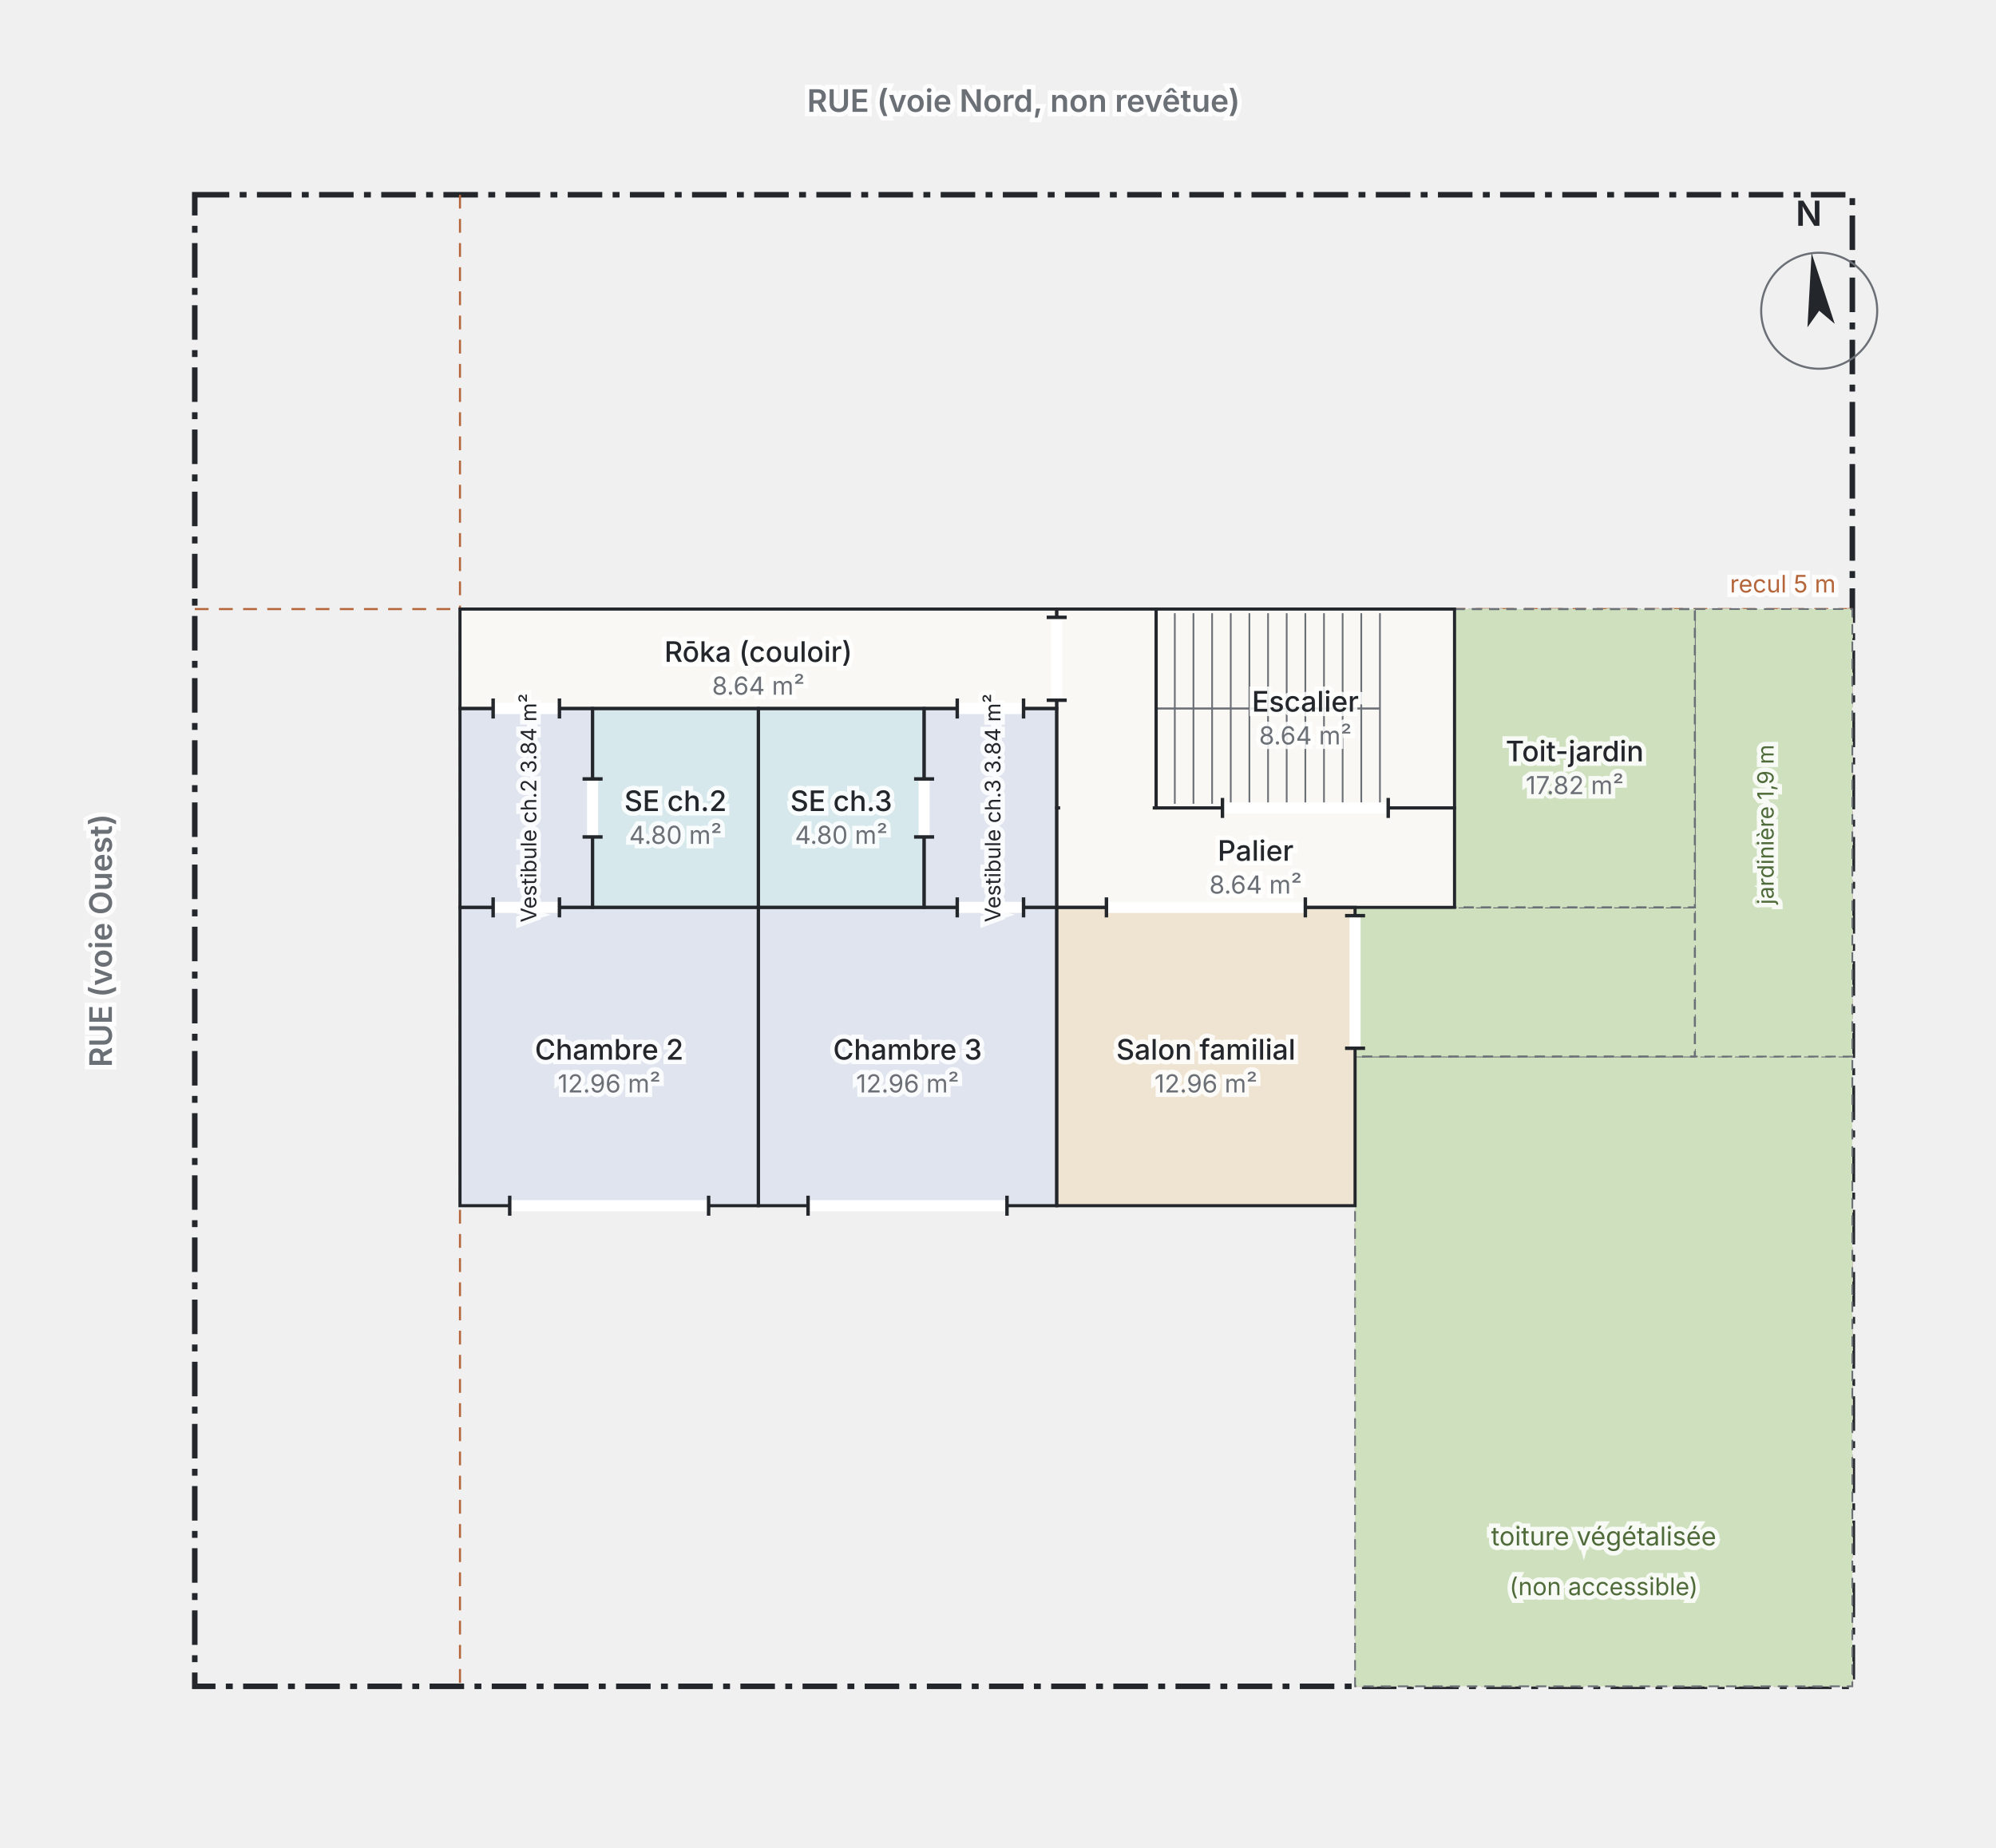
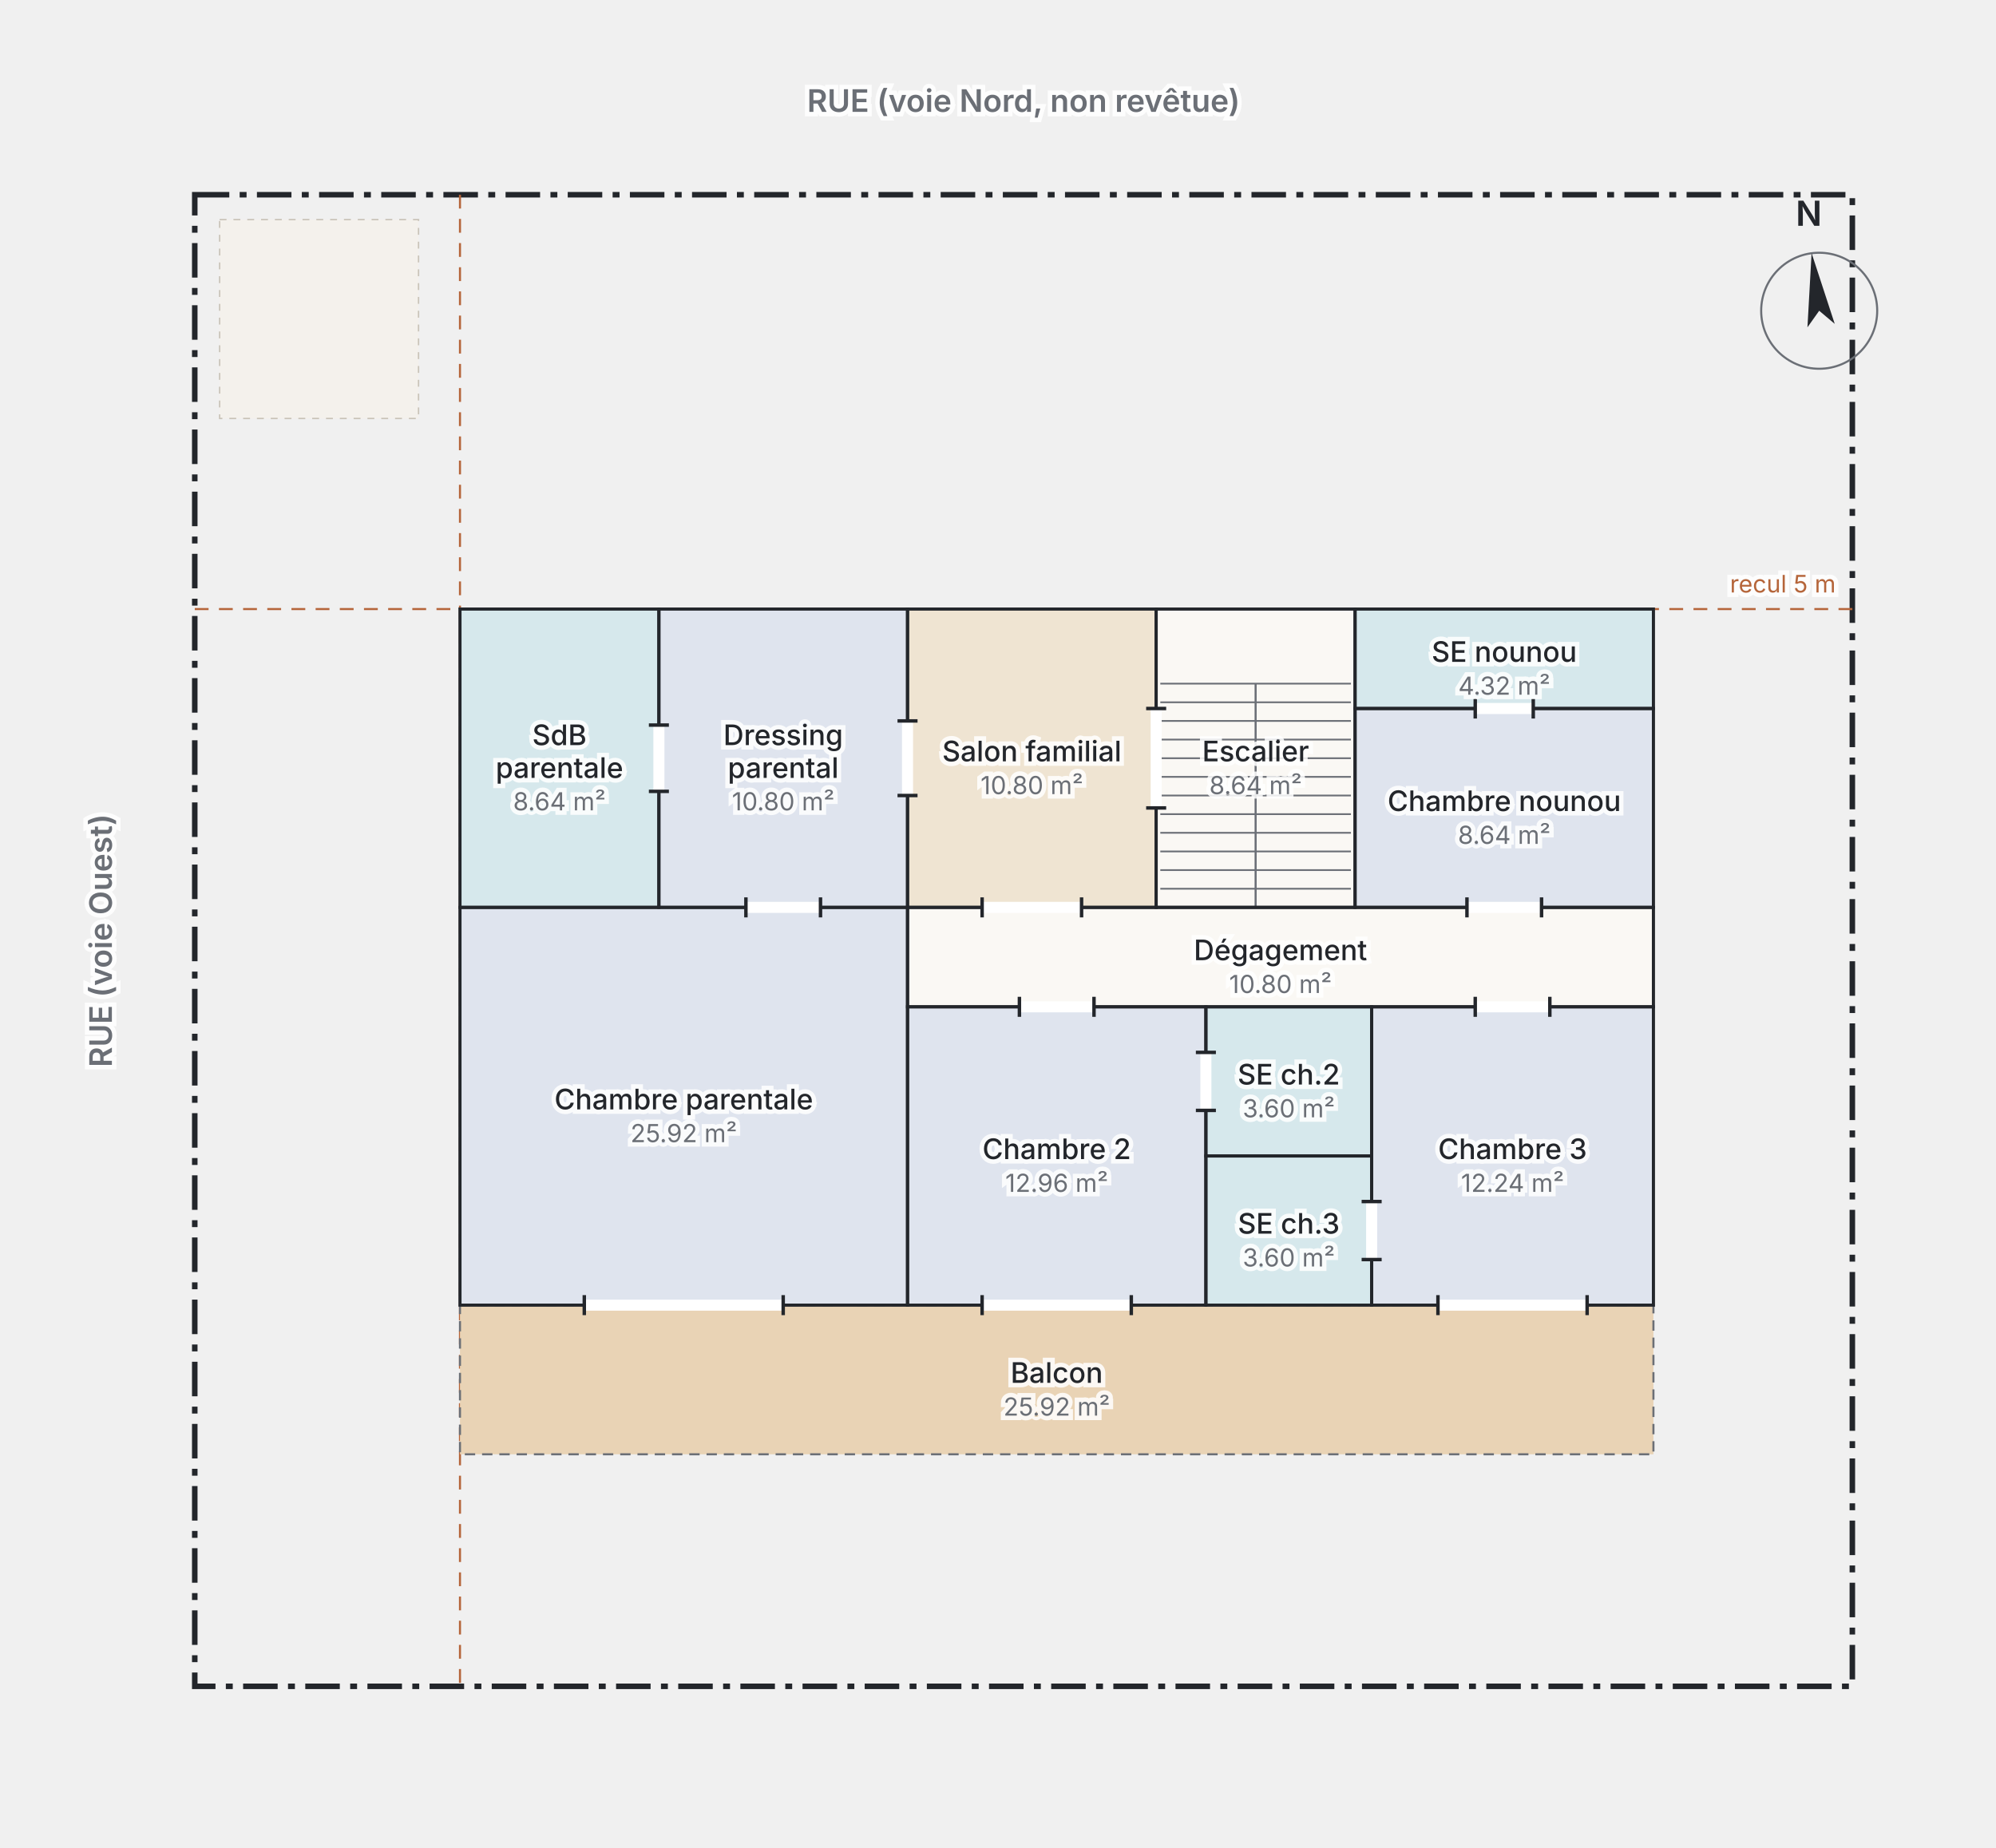
<svg xmlns="http://www.w3.org/2000/svg" viewBox="0 0 578 535" font-family="Inter, Liberation Sans, sans-serif" class="plan">
  <rect x="56.4" y="56.4" width="480.0" height="432.0" fill="none" stroke="#23262b" stroke-width="1.6" stroke-dasharray="10 3 2 3" />
  <text x="296.4" y="32.4" font-size="9" fill="#6b6f76" text-anchor="middle" font-weight="600" paint-order="stroke" stroke="#ffffff" stroke-opacity="0.85" stroke-width="2.6">RUE (voie Nord, non revêtue)</text>
  <text x="32.4" y="272.4" font-size="9" fill="#6b6f76" text-anchor="middle" font-weight="600" transform="rotate(-90 32.4 272.4)" paint-order="stroke" stroke="#ffffff" stroke-opacity="0.85" stroke-width="2.6">RUE (voie Ouest)</text>
  <line x1="56.4" y1="176.4" x2="536.4" y2="176.4" stroke="#b5653a" stroke-width="0.6" stroke-dasharray="4 3" />
  <text x="531.6" y="171.6" font-size="7" fill="#b5653a" text-anchor="end" font-weight="400" paint-order="stroke" stroke="#ffffff" stroke-opacity="0.85" stroke-width="2.6">recul 5 m</text>
  <line x1="133.2" y1="56.4" x2="133.2" y2="488.4" stroke="#b5653a" stroke-width="0.6" stroke-dasharray="4 3" />
-   <rect x="219.6" y="176.4" width="86.4" height="57.6" fill="#f4f1ec" stroke="#c9c3b8" stroke-width="0.4" stroke-dasharray="2 2" />
-   <rect x="219.6" y="234.0" width="43.2" height="28.8" fill="#f4f1ec" stroke="#c9c3b8" stroke-width="0.4" stroke-dasharray="2 2" />
-   <rect x="262.8" y="234.0" width="43.2" height="28.8" fill="#f4f1ec" stroke="#c9c3b8" stroke-width="0.4" stroke-dasharray="2 2" />
-   <rect x="133.2" y="262.8" width="172.8" height="86.4" fill="#f4f1ec" stroke="#c9c3b8" stroke-width="0.4" stroke-dasharray="2 2" />
-   <rect x="133.2" y="176.4" width="86.4" height="86.4" fill="#f4f1ec" stroke="#c9c3b8" stroke-width="0.4" stroke-dasharray="2 2" />
-   <rect x="306.0" y="234.0" width="172.8" height="28.8" fill="#f4f1ec" stroke="#c9c3b8" stroke-width="0.4" stroke-dasharray="2 2" />
-   <rect x="306.0" y="176.4" width="28.8" height="57.6" fill="#f4f1ec" stroke="#c9c3b8" stroke-width="0.4" stroke-dasharray="2 2" />
-   <rect x="334.8" y="176.4" width="86.4" height="57.6" fill="#f4f1ec" stroke="#c9c3b8" stroke-width="0.4" stroke-dasharray="2 2" />
-   <rect x="306.0" y="262.8" width="86.4" height="86.4" fill="#f4f1ec" stroke="#c9c3b8" stroke-width="0.4" stroke-dasharray="2 2" />
-   <rect x="421.2" y="176.4" width="57.6" height="57.6" fill="#f4f1ec" stroke="#c9c3b8" stroke-width="0.4" stroke-dasharray="2 2" />
-   <rect x="478.8" y="176.4" width="57.6" height="86.4" fill="#f4f1ec" stroke="#c9c3b8" stroke-width="0.4" stroke-dasharray="2 2" />
-   <rect x="478.8" y="262.8" width="57.6" height="43.2" fill="#f4f1ec" stroke="#c9c3b8" stroke-width="0.4" stroke-dasharray="2 2" />
-   <rect x="392.4" y="262.8" width="86.4" height="86.4" fill="#f4f1ec" stroke="#c9c3b8" stroke-width="0.4" stroke-dasharray="2 2" />
-   <rect x="392.4" y="349.2" width="144.0" height="81.6" fill="#f4f1ec" stroke="#c9c3b8" stroke-width="0.4" stroke-dasharray="2 2" />
-   <rect x="392.4" y="430.8" width="86.4" height="57.6" fill="#f4f1ec" stroke="#c9c3b8" stroke-width="0.4" stroke-dasharray="2 2" />
-   <rect x="478.8" y="430.8" width="57.6" height="57.6" fill="#f4f1ec" stroke="#c9c3b8" stroke-width="0.4" stroke-dasharray="2 2" />
-   <rect x="392.4" y="306.0" width="144.0" height="182.4" fill="#cfe0bf" stroke="#6b6f76" stroke-width="0.5" stroke-dasharray="3 2" />
-   <rect x="490.8" y="176.4" width="45.6" height="129.6" fill="#cfe0bf" stroke="#6b6f76" stroke-width="0.5" stroke-dasharray="3 2" />
-   <text x="513.6" y="238.8" font-size="6.5" fill="#4f6b3a" text-anchor="middle" font-weight="400" transform="rotate(-90 513.6 238.8)" paint-order="stroke" stroke="#ffffff" stroke-opacity="0.85" stroke-width="2.6">jardinière 1,9 m</text>
-   <text x="464.4" y="447.6" font-size="7.5" fill="#4f6b3a" text-anchor="middle" font-weight="400" paint-order="stroke" stroke="#ffffff" stroke-opacity="0.85" stroke-width="2.6">toiture végétalisée</text>
-   <text x="464.4" y="462.0" font-size="7" fill="#4f6b3a" text-anchor="middle" font-weight="400" paint-order="stroke" stroke="#ffffff" stroke-opacity="0.85" stroke-width="2.6">(non accessible)</text>
-   <rect x="133.2" y="176.4" width="172.8" height="28.8" fill="#faf8f4" stroke="#c9c3b8" stroke-width="0.6" />
-   <rect x="133.2" y="205.2" width="38.4" height="57.6" fill="#dfe4ee" stroke="#c9c3b8" stroke-width="0.6" />
-   <rect x="171.6" y="205.2" width="48.0" height="57.6" fill="#d6e8ec" stroke="#c9c3b8" stroke-width="0.6" />
-   <rect x="219.6" y="205.2" width="48.0" height="57.6" fill="#d6e8ec" stroke="#c9c3b8" stroke-width="0.6" />
-   <rect x="267.6" y="205.2" width="38.4" height="57.6" fill="#dfe4ee" stroke="#c9c3b8" stroke-width="0.6" />
-   <rect x="133.2" y="262.8" width="86.4" height="86.4" fill="#dfe4ee" stroke="#c9c3b8" stroke-width="0.6" />
-   <rect x="219.6" y="262.8" width="86.4" height="86.4" fill="#dfe4ee" stroke="#c9c3b8" stroke-width="0.6" />
-   <rect x="334.8" y="176.4" width="86.4" height="57.6" fill="#faf8f4" stroke="#c9c3b8" stroke-width="0.6" />
-   <line x1="334.8" y1="177.6" x2="334.8" y2="232.8" stroke="#6b6f76" stroke-width="0.5" />
-   <line x1="340.2" y1="177.6" x2="340.2" y2="232.8" stroke="#6b6f76" stroke-width="0.5" />
-   <line x1="345.6" y1="177.6" x2="345.6" y2="232.8" stroke="#6b6f76" stroke-width="0.5" />
-   <line x1="351.0" y1="177.6" x2="351.0" y2="232.8" stroke="#6b6f76" stroke-width="0.5" />
-   <line x1="356.4" y1="177.6" x2="356.4" y2="232.8" stroke="#6b6f76" stroke-width="0.5" />
-   <line x1="361.8" y1="177.6" x2="361.8" y2="232.8" stroke="#6b6f76" stroke-width="0.5" />
-   <line x1="367.2" y1="177.6" x2="367.2" y2="232.8" stroke="#6b6f76" stroke-width="0.5" />
-   <line x1="372.6" y1="177.6" x2="372.6" y2="232.8" stroke="#6b6f76" stroke-width="0.5" />
-   <line x1="378.0" y1="177.6" x2="378.0" y2="232.8" stroke="#6b6f76" stroke-width="0.5" />
-   <line x1="383.4" y1="177.6" x2="383.4" y2="232.8" stroke="#6b6f76" stroke-width="0.5" />
-   <line x1="388.8" y1="177.6" x2="388.8" y2="232.8" stroke="#6b6f76" stroke-width="0.5" />
-   <line x1="394.2" y1="177.6" x2="394.2" y2="232.8" stroke="#6b6f76" stroke-width="0.5" />
-   <line x1="399.6" y1="177.6" x2="399.6" y2="232.8" stroke="#6b6f76" stroke-width="0.5" />
-   <line x1="334.8" y1="205.2" x2="399.6" y2="205.2" stroke="#6b6f76" stroke-width="0.6" />
-   <rect x="306.0" y="234.0" width="115.2" height="28.8" fill="#faf8f4" stroke="#c9c3b8" stroke-width="0.6" />
-   <rect x="306.0" y="176.4" width="28.8" height="57.6" fill="#faf8f4" stroke="#c9c3b8" stroke-width="0.6" />
-   <rect x="306.0" y="262.8" width="86.4" height="86.4" fill="#efe4d2" stroke="#c9c3b8" stroke-width="0.6" />
-   <rect x="392.4" y="262.8" width="98.4" height="43.2" fill="#cfe0bf" stroke="#6b6f76" stroke-width="0.6" stroke-dasharray="3 2" />
-   <rect x="421.2" y="176.4" width="69.6" height="86.4" fill="#cfe0bf" stroke="#6b6f76" stroke-width="0.6" stroke-dasharray="3 2" />
-   <rect x="133.2" y="176.4" width="172.8" height="28.8" fill="none" stroke="#23262b" stroke-width="0.9" />
-   <rect x="133.2" y="205.2" width="38.4" height="57.6" fill="none" stroke="#23262b" stroke-width="0.9" />
-   <rect x="171.6" y="205.2" width="48.0" height="57.6" fill="none" stroke="#23262b" stroke-width="0.9" />
-   <rect x="219.6" y="205.2" width="48.0" height="57.6" fill="none" stroke="#23262b" stroke-width="0.9" />
-   <rect x="267.6" y="205.2" width="38.4" height="57.6" fill="none" stroke="#23262b" stroke-width="0.9" />
-   <rect x="133.2" y="262.8" width="86.4" height="86.4" fill="none" stroke="#23262b" stroke-width="0.9" />
-   <rect x="219.6" y="262.8" width="86.4" height="86.4" fill="none" stroke="#23262b" stroke-width="0.9" />
-   <rect x="334.8" y="176.4" width="86.4" height="57.6" fill="none" stroke="#23262b" stroke-width="0.9" />
-   <rect x="306.0" y="234.0" width="115.2" height="28.8" fill="none" stroke="#23262b" stroke-width="0.9" />
-   <rect x="306.0" y="176.4" width="28.8" height="57.6" fill="none" stroke="#23262b" stroke-width="0.9" />
-   <rect x="306.0" y="262.8" width="86.4" height="86.4" fill="none" stroke="#23262b" stroke-width="0.9" />
-   <line x1="307.0" y1="234.0" x2="333.8" y2="234.0" stroke="#faf8f4" stroke-width="2.2" />
-   <line x1="142.8" y1="205.2" x2="162.0" y2="205.2" stroke="#ffffff" stroke-width="3.2" />
-   <line x1="142.8" y1="202.3" x2="142.8" y2="208.1" stroke="#23262b" stroke-width="1.0" />
-   <line x1="162.0" y1="202.3" x2="162.0" y2="208.1" stroke="#23262b" stroke-width="1.0" />
-   <line x1="142.8" y1="262.8" x2="162.0" y2="262.8" stroke="#ffffff" stroke-width="3.2" />
-   <line x1="142.8" y1="259.9" x2="142.8" y2="265.7" stroke="#23262b" stroke-width="1.0" />
-   <line x1="162.0" y1="259.9" x2="162.0" y2="265.7" stroke="#23262b" stroke-width="1.0" />
-   <line x1="277.2" y1="205.2" x2="296.4" y2="205.2" stroke="#ffffff" stroke-width="3.2" />
-   <line x1="277.2" y1="202.3" x2="277.2" y2="208.1" stroke="#23262b" stroke-width="1.0" />
-   <line x1="296.4" y1="202.3" x2="296.4" y2="208.1" stroke="#23262b" stroke-width="1.0" />
-   <line x1="277.2" y1="262.8" x2="296.4" y2="262.8" stroke="#ffffff" stroke-width="3.2" />
-   <line x1="277.2" y1="259.9" x2="277.2" y2="265.7" stroke="#23262b" stroke-width="1.0" />
-   <line x1="296.4" y1="259.9" x2="296.4" y2="265.7" stroke="#23262b" stroke-width="1.0" />
-   <line x1="171.6" y1="225.6" x2="171.6" y2="242.4" stroke="#ffffff" stroke-width="3.2" />
-   <line x1="168.7" y1="225.6" x2="174.5" y2="225.6" stroke="#23262b" stroke-width="1.0" />
-   <line x1="168.7" y1="242.4" x2="174.5" y2="242.4" stroke="#23262b" stroke-width="1.0" />
-   <line x1="267.6" y1="225.6" x2="267.6" y2="242.4" stroke="#ffffff" stroke-width="3.2" />
-   <line x1="264.7" y1="225.6" x2="270.5" y2="225.6" stroke="#23262b" stroke-width="1.0" />
-   <line x1="264.7" y1="242.4" x2="270.5" y2="242.4" stroke="#23262b" stroke-width="1.0" />
-   <line x1="354.0" y1="234.0" x2="402.0" y2="234.0" stroke="#ffffff" stroke-width="3.2" />
-   <line x1="354.0" y1="231.1" x2="354.0" y2="236.9" stroke="#23262b" stroke-width="1.0" />
-   <line x1="402.0" y1="231.1" x2="402.0" y2="236.9" stroke="#23262b" stroke-width="1.0" />
-   <line x1="320.4" y1="262.8" x2="378.0" y2="262.8" stroke="#ffffff" stroke-width="3.2" />
-   <line x1="320.4" y1="259.9" x2="320.4" y2="265.7" stroke="#23262b" stroke-width="1.0" />
-   <line x1="378.0" y1="259.9" x2="378.0" y2="265.7" stroke="#23262b" stroke-width="1.0" />
-   <line x1="306.0" y1="178.8" x2="306.0" y2="202.8" stroke="#ffffff" stroke-width="3.2" />
-   <line x1="303.1" y1="178.8" x2="308.9" y2="178.8" stroke="#23262b" stroke-width="1.0" />
-   <line x1="303.1" y1="202.8" x2="308.9" y2="202.8" stroke="#23262b" stroke-width="1.0" />
-   <line x1="147.6" y1="349.2" x2="205.2" y2="349.2" stroke="#ffffff" stroke-width="3.2" />
-   <line x1="147.6" y1="346.3" x2="147.6" y2="352.1" stroke="#23262b" stroke-width="1.0" />
-   <line x1="205.2" y1="346.3" x2="205.2" y2="352.1" stroke="#23262b" stroke-width="1.0" />
-   <line x1="234.0" y1="349.2" x2="291.6" y2="349.2" stroke="#ffffff" stroke-width="3.2" />
-   <line x1="234.0" y1="346.3" x2="234.0" y2="352.1" stroke="#23262b" stroke-width="1.0" />
-   <line x1="291.6" y1="346.3" x2="291.6" y2="352.1" stroke="#23262b" stroke-width="1.0" />
-   <line x1="392.4" y1="265.2" x2="392.4" y2="303.6" stroke="#ffffff" stroke-width="3.2" />
-   <line x1="389.5" y1="265.2" x2="395.3" y2="265.2" stroke="#23262b" stroke-width="1.0" />
-   <line x1="389.5" y1="303.6" x2="395.3" y2="303.6" stroke="#23262b" stroke-width="1.0" />
-   <text x="219.6" y="191.7" font-size="8.2" fill="#23262b" text-anchor="middle" font-weight="500" paint-order="stroke" stroke="#ffffff" stroke-opacity="0.85" stroke-width="2.6">Rōka (couloir)</text>
-   <text x="219.6" y="201.2" font-size="7.2" fill="#6b6f76" text-anchor="middle" font-weight="400" paint-order="stroke" stroke="#ffffff" stroke-opacity="0.85" stroke-width="2.6">8.64 m²</text>
-   <text x="155.3" y="234.0" font-size="6.2" fill="#23262b" text-anchor="middle" font-weight="400" transform="rotate(-90 155.3 234.0)" paint-order="stroke" stroke="#ffffff" stroke-opacity="0.85" stroke-width="2.6">Vestibule ch.2  3.84 m²</text>
-   <text x="195.6" y="234.9" font-size="8.2" fill="#23262b" text-anchor="middle" font-weight="500" paint-order="stroke" stroke="#ffffff" stroke-opacity="0.85" stroke-width="2.6">SE ch.2</text>
-   <text x="195.6" y="244.4" font-size="7.2" fill="#6b6f76" text-anchor="middle" font-weight="400" paint-order="stroke" stroke="#ffffff" stroke-opacity="0.85" stroke-width="2.6">4.80 m²</text>
-   <text x="243.6" y="234.9" font-size="8.2" fill="#23262b" text-anchor="middle" font-weight="500" paint-order="stroke" stroke="#ffffff" stroke-opacity="0.85" stroke-width="2.6">SE ch.3</text>
-   <text x="243.6" y="244.4" font-size="7.2" fill="#6b6f76" text-anchor="middle" font-weight="400" paint-order="stroke" stroke="#ffffff" stroke-opacity="0.85" stroke-width="2.6">4.80 m²</text>
-   <text x="289.7" y="234.0" font-size="6.2" fill="#23262b" text-anchor="middle" font-weight="400" transform="rotate(-90 289.7 234.0)" paint-order="stroke" stroke="#ffffff" stroke-opacity="0.85" stroke-width="2.6">Vestibule ch.3  3.84 m²</text>
-   <text x="176.4" y="306.9" font-size="8.2" fill="#23262b" text-anchor="middle" font-weight="500" paint-order="stroke" stroke="#ffffff" stroke-opacity="0.85" stroke-width="2.6">Chambre 2</text>
-   <text x="176.4" y="316.4" font-size="7.2" fill="#6b6f76" text-anchor="middle" font-weight="400" paint-order="stroke" stroke="#ffffff" stroke-opacity="0.85" stroke-width="2.6">12.96 m²</text>
-   <text x="262.8" y="306.9" font-size="8.2" fill="#23262b" text-anchor="middle" font-weight="500" paint-order="stroke" stroke="#ffffff" stroke-opacity="0.85" stroke-width="2.6">Chambre 3</text>
-   <text x="262.8" y="316.4" font-size="7.2" fill="#6b6f76" text-anchor="middle" font-weight="400" paint-order="stroke" stroke="#ffffff" stroke-opacity="0.85" stroke-width="2.6">12.96 m²</text>
-   <text x="378.0" y="206.1" font-size="8.2" fill="#23262b" text-anchor="middle" font-weight="500" paint-order="stroke" stroke="#ffffff" stroke-opacity="0.85" stroke-width="2.6">Escalier</text>
-   <text x="378.0" y="215.6" font-size="7.2" fill="#6b6f76" text-anchor="middle" font-weight="400" paint-order="stroke" stroke="#ffffff" stroke-opacity="0.85" stroke-width="2.6">8.64 m²</text>
-   <text x="363.6" y="249.3" font-size="8.2" fill="#23262b" text-anchor="middle" font-weight="500" paint-order="stroke" stroke="#ffffff" stroke-opacity="0.85" stroke-width="2.6">Palier</text>
-   <text x="363.6" y="258.8" font-size="7.2" fill="#6b6f76" text-anchor="middle" font-weight="400" paint-order="stroke" stroke="#ffffff" stroke-opacity="0.85" stroke-width="2.6">8.64 m²</text>
-   <text x="349.2" y="306.9" font-size="8.2" fill="#23262b" text-anchor="middle" font-weight="500" paint-order="stroke" stroke="#ffffff" stroke-opacity="0.85" stroke-width="2.6">Salon familial</text>
-   <text x="349.2" y="316.4" font-size="7.2" fill="#6b6f76" text-anchor="middle" font-weight="400" paint-order="stroke" stroke="#ffffff" stroke-opacity="0.85" stroke-width="2.6">12.96 m²</text>
-   <text x="456.0" y="220.5" font-size="8.2" fill="#23262b" text-anchor="middle" font-weight="500" paint-order="stroke" stroke="#ffffff" stroke-opacity="0.85" stroke-width="2.6">Toit-jardin</text>
-   <text x="456.0" y="230.0" font-size="7.2" fill="#6b6f76" text-anchor="middle" font-weight="400" paint-order="stroke" stroke="#ffffff" stroke-opacity="0.85" stroke-width="2.6">17.82 m²</text>
+   <rect x="133.2" y="176.4" width="129.6" height="201.6" fill="#f4f1ec" stroke="#c9c3b8" stroke-width="0.4" stroke-dasharray="2 2" />
+   <rect x="262.8" y="176.4" width="33.6" height="48.0" fill="#f4f1ec" stroke="#c9c3b8" stroke-width="0.4" stroke-dasharray="2 2" />
+   <rect x="262.8" y="224.4" width="72.0" height="38.4" fill="#f4f1ec" stroke="#c9c3b8" stroke-width="0.4" stroke-dasharray="2 2" />
+   <rect x="296.4" y="176.4" width="38.4" height="48.0" fill="#f4f1ec" stroke="#c9c3b8" stroke-width="0.4" stroke-dasharray="2 2" />
+   <rect x="262.8" y="262.8" width="72.0" height="115.2" fill="#f4f1ec" stroke="#c9c3b8" stroke-width="0.4" stroke-dasharray="2 2" />
+   <rect x="334.8" y="176.4" width="57.6" height="86.4" fill="#f4f1ec" stroke="#c9c3b8" stroke-width="0.4" stroke-dasharray="2 2" />
+   <rect x="63.6" y="63.6" width="57.6" height="57.6" fill="#f4f1ec" stroke="#c9c3b8" stroke-width="0.4" stroke-dasharray="2 2" />
+   <rect x="334.8" y="262.8" width="57.6" height="115.2" fill="#f4f1ec" stroke="#c9c3b8" stroke-width="0.4" stroke-dasharray="2 2" />
+   <rect x="392.4" y="176.4" width="86.4" height="57.6" fill="#f4f1ec" stroke="#c9c3b8" stroke-width="0.4" stroke-dasharray="2 2" />
+   <rect x="392.4" y="234.0" width="86.4" height="57.6" fill="#f4f1ec" stroke="#c9c3b8" stroke-width="0.4" stroke-dasharray="2 2" />
+   <rect x="392.4" y="291.6" width="86.4" height="86.4" fill="#f4f1ec" stroke="#c9c3b8" stroke-width="0.4" stroke-dasharray="2 2" />
+   <rect x="334.8" y="176.4" width="57.6" height="86.4" fill="#faf8f4" stroke="#c9c3b8" stroke-width="0.6" />
+   <line x1="336.0" y1="198.0" x2="391.2" y2="198.0" stroke="#6b6f76" stroke-width="0.5" />
+   <line x1="336.0" y1="203.4" x2="391.2" y2="203.4" stroke="#6b6f76" stroke-width="0.5" />
+   <line x1="336.0" y1="208.8" x2="391.2" y2="208.8" stroke="#6b6f76" stroke-width="0.5" />
+   <line x1="336.0" y1="214.2" x2="391.2" y2="214.2" stroke="#6b6f76" stroke-width="0.5" />
+   <line x1="336.0" y1="219.6" x2="391.2" y2="219.6" stroke="#6b6f76" stroke-width="0.5" />
+   <line x1="336.0" y1="225.0" x2="391.2" y2="225.0" stroke="#6b6f76" stroke-width="0.5" />
+   <line x1="336.0" y1="230.4" x2="391.2" y2="230.4" stroke="#6b6f76" stroke-width="0.5" />
+   <line x1="336.0" y1="235.8" x2="391.2" y2="235.8" stroke="#6b6f76" stroke-width="0.5" />
+   <line x1="336.0" y1="241.2" x2="391.2" y2="241.2" stroke="#6b6f76" stroke-width="0.5" />
+   <line x1="336.0" y1="246.6" x2="391.2" y2="246.6" stroke="#6b6f76" stroke-width="0.5" />
+   <line x1="336.0" y1="252.0" x2="391.2" y2="252.0" stroke="#6b6f76" stroke-width="0.5" />
+   <line x1="336.0" y1="257.4" x2="391.2" y2="257.4" stroke="#6b6f76" stroke-width="0.5" />
+   <line x1="336.0" y1="262.8" x2="391.2" y2="262.8" stroke="#6b6f76" stroke-width="0.5" />
+   <line x1="363.6" y1="198.0" x2="363.6" y2="262.8" stroke="#6b6f76" stroke-width="0.6" />
+   <rect x="262.8" y="176.4" width="72.0" height="86.4" fill="#efe4d2" stroke="#c9c3b8" stroke-width="0.6" />
+   <rect x="190.8" y="176.4" width="72.0" height="86.4" fill="#dfe4ee" stroke="#c9c3b8" stroke-width="0.6" />
+   <rect x="133.2" y="176.4" width="57.6" height="86.4" fill="#d6e8ec" stroke="#c9c3b8" stroke-width="0.6" />
+   <rect x="133.2" y="262.8" width="129.6" height="115.2" fill="#dfe4ee" stroke="#c9c3b8" stroke-width="0.6" />
+   <rect x="262.8" y="262.8" width="216.0" height="28.8" fill="#faf8f4" stroke="#c9c3b8" stroke-width="0.6" />
+   <rect x="262.8" y="291.6" width="86.4" height="86.4" fill="#dfe4ee" stroke="#c9c3b8" stroke-width="0.6" />
+   <rect x="349.2" y="291.6" width="48.0" height="43.2" fill="#d6e8ec" stroke="#c9c3b8" stroke-width="0.6" />
+   <rect x="349.2" y="334.8" width="48.0" height="43.2" fill="#d6e8ec" stroke="#c9c3b8" stroke-width="0.6" />
+   <rect x="397.2" y="291.6" width="81.6" height="86.4" fill="#dfe4ee" stroke="#c9c3b8" stroke-width="0.6" />
+   <rect x="392.4" y="205.2" width="86.4" height="57.6" fill="#dfe4ee" stroke="#c9c3b8" stroke-width="0.6" />
+   <rect x="392.4" y="176.4" width="86.4" height="28.8" fill="#d6e8ec" stroke="#c9c3b8" stroke-width="0.6" />
+   <rect x="133.2" y="378.0" width="345.6" height="43.2" fill="#e9d3b5" stroke="#6b6f76" stroke-width="0.6" stroke-dasharray="3 2" />
+   <rect x="334.8" y="176.4" width="57.6" height="86.4" fill="none" stroke="#23262b" stroke-width="0.9" />
+   <rect x="262.8" y="176.4" width="72.0" height="86.4" fill="none" stroke="#23262b" stroke-width="0.9" />
+   <rect x="190.8" y="176.4" width="72.0" height="86.4" fill="none" stroke="#23262b" stroke-width="0.9" />
+   <rect x="133.2" y="176.4" width="57.6" height="86.4" fill="none" stroke="#23262b" stroke-width="0.9" />
+   <rect x="133.2" y="262.8" width="129.6" height="115.2" fill="none" stroke="#23262b" stroke-width="0.9" />
+   <rect x="262.8" y="262.8" width="216.0" height="28.8" fill="none" stroke="#23262b" stroke-width="0.9" />
+   <rect x="262.8" y="291.6" width="86.4" height="86.4" fill="none" stroke="#23262b" stroke-width="0.9" />
+   <rect x="349.2" y="291.6" width="48.0" height="43.2" fill="none" stroke="#23262b" stroke-width="0.9" />
+   <rect x="349.2" y="334.8" width="48.0" height="43.2" fill="none" stroke="#23262b" stroke-width="0.9" />
+   <rect x="397.2" y="291.6" width="81.6" height="86.4" fill="none" stroke="#23262b" stroke-width="0.9" />
+   <rect x="392.4" y="205.2" width="86.4" height="57.6" fill="none" stroke="#23262b" stroke-width="0.9" />
+   <rect x="392.4" y="176.4" width="86.4" height="28.8" fill="none" stroke="#23262b" stroke-width="0.9" />
+   <line x1="334.8" y1="205.2" x2="334.8" y2="234.0" stroke="#ffffff" stroke-width="3.2" />
+   <line x1="331.9" y1="205.2" x2="337.7" y2="205.2" stroke="#23262b" stroke-width="1.0" />
+   <line x1="331.9" y1="234.0" x2="337.7" y2="234.0" stroke="#23262b" stroke-width="1.0" />
+   <line x1="262.8" y1="208.8" x2="262.8" y2="230.4" stroke="#ffffff" stroke-width="3.2" />
+   <line x1="259.9" y1="208.8" x2="265.7" y2="208.8" stroke="#23262b" stroke-width="1.0" />
+   <line x1="259.9" y1="230.4" x2="265.7" y2="230.4" stroke="#23262b" stroke-width="1.0" />
+   <line x1="190.8" y1="210.0" x2="190.8" y2="229.2" stroke="#ffffff" stroke-width="3.2" />
+   <line x1="187.9" y1="210.0" x2="193.7" y2="210.0" stroke="#23262b" stroke-width="1.0" />
+   <line x1="187.9" y1="229.2" x2="193.7" y2="229.2" stroke="#23262b" stroke-width="1.0" />
+   <line x1="216.0" y1="262.8" x2="237.6" y2="262.8" stroke="#ffffff" stroke-width="3.2" />
+   <line x1="216.0" y1="259.9" x2="216.0" y2="265.7" stroke="#23262b" stroke-width="1.0" />
+   <line x1="237.6" y1="259.9" x2="237.6" y2="265.7" stroke="#23262b" stroke-width="1.0" />
+   <line x1="284.4" y1="262.8" x2="313.2" y2="262.8" stroke="#ffffff" stroke-width="3.2" />
+   <line x1="284.4" y1="259.9" x2="284.4" y2="265.7" stroke="#23262b" stroke-width="1.0" />
+   <line x1="313.2" y1="259.9" x2="313.2" y2="265.7" stroke="#23262b" stroke-width="1.0" />
+   <line x1="169.2" y1="378.0" x2="226.8" y2="378.0" stroke="#ffffff" stroke-width="3.2" />
+   <line x1="169.2" y1="375.1" x2="169.2" y2="380.9" stroke="#23262b" stroke-width="1.0" />
+   <line x1="226.8" y1="375.1" x2="226.8" y2="380.9" stroke="#23262b" stroke-width="1.0" />
+   <line x1="295.2" y1="291.6" x2="316.8" y2="291.6" stroke="#ffffff" stroke-width="3.2" />
+   <line x1="295.2" y1="288.7" x2="295.2" y2="294.5" stroke="#23262b" stroke-width="1.0" />
+   <line x1="316.8" y1="288.7" x2="316.8" y2="294.5" stroke="#23262b" stroke-width="1.0" />
+   <line x1="284.4" y1="378.0" x2="327.6" y2="378.0" stroke="#ffffff" stroke-width="3.2" />
+   <line x1="284.4" y1="375.1" x2="284.4" y2="380.9" stroke="#23262b" stroke-width="1.0" />
+   <line x1="327.6" y1="375.1" x2="327.6" y2="380.9" stroke="#23262b" stroke-width="1.0" />
+   <line x1="349.2" y1="304.8" x2="349.2" y2="321.6" stroke="#ffffff" stroke-width="3.2" />
+   <line x1="346.3" y1="304.8" x2="352.1" y2="304.8" stroke="#23262b" stroke-width="1.0" />
+   <line x1="346.3" y1="321.6" x2="352.1" y2="321.6" stroke="#23262b" stroke-width="1.0" />
+   <line x1="397.2" y1="348.0" x2="397.2" y2="364.8" stroke="#ffffff" stroke-width="3.2" />
+   <line x1="394.3" y1="348.0" x2="400.1" y2="348.0" stroke="#23262b" stroke-width="1.0" />
+   <line x1="394.3" y1="364.8" x2="400.1" y2="364.8" stroke="#23262b" stroke-width="1.0" />
+   <line x1="427.2" y1="291.6" x2="448.8" y2="291.6" stroke="#ffffff" stroke-width="3.2" />
+   <line x1="427.2" y1="288.7" x2="427.2" y2="294.5" stroke="#23262b" stroke-width="1.0" />
+   <line x1="448.8" y1="288.7" x2="448.8" y2="294.5" stroke="#23262b" stroke-width="1.0" />
+   <line x1="416.4" y1="378.0" x2="459.6" y2="378.0" stroke="#ffffff" stroke-width="3.2" />
+   <line x1="416.4" y1="375.1" x2="416.4" y2="380.9" stroke="#23262b" stroke-width="1.0" />
+   <line x1="459.6" y1="375.1" x2="459.6" y2="380.9" stroke="#23262b" stroke-width="1.0" />
+   <line x1="424.8" y1="262.8" x2="446.4" y2="262.8" stroke="#ffffff" stroke-width="3.2" />
+   <line x1="424.8" y1="259.9" x2="424.8" y2="265.7" stroke="#23262b" stroke-width="1.0" />
+   <line x1="446.4" y1="259.9" x2="446.4" y2="265.7" stroke="#23262b" stroke-width="1.0" />
+   <line x1="427.2" y1="205.2" x2="444.0" y2="205.2" stroke="#ffffff" stroke-width="3.2" />
+   <line x1="427.2" y1="202.3" x2="427.2" y2="208.1" stroke="#23262b" stroke-width="1.0" />
+   <line x1="444.0" y1="202.3" x2="444.0" y2="208.1" stroke="#23262b" stroke-width="1.0" />
+   <text x="363.6" y="220.5" font-size="8.2" fill="#23262b" text-anchor="middle" font-weight="500" paint-order="stroke" stroke="#ffffff" stroke-opacity="0.85" stroke-width="2.6">Escalier</text>
+   <text x="363.6" y="230.0" font-size="7.2" fill="#6b6f76" text-anchor="middle" font-weight="400" paint-order="stroke" stroke="#ffffff" stroke-opacity="0.85" stroke-width="2.6">8.64 m²</text>
+   <text x="298.8" y="220.5" font-size="8.2" fill="#23262b" text-anchor="middle" font-weight="500" paint-order="stroke" stroke="#ffffff" stroke-opacity="0.85" stroke-width="2.6">Salon familial</text>
+   <text x="298.8" y="230.0" font-size="7.2" fill="#6b6f76" text-anchor="middle" font-weight="400" paint-order="stroke" stroke="#ffffff" stroke-opacity="0.85" stroke-width="2.6">10.80 m²</text>
+   <text x="226.8" y="215.8" font-size="8.2" fill="#23262b" text-anchor="middle" font-weight="500" paint-order="stroke" stroke="#ffffff" stroke-opacity="0.85" stroke-width="2.6">Dressing</text>
+   <text x="226.8" y="225.3" font-size="8.2" fill="#23262b" text-anchor="middle" font-weight="500" paint-order="stroke" stroke="#ffffff" stroke-opacity="0.85" stroke-width="2.6">parental</text>
+   <text x="226.8" y="234.7" font-size="7.2" fill="#6b6f76" text-anchor="middle" font-weight="400" paint-order="stroke" stroke="#ffffff" stroke-opacity="0.85" stroke-width="2.6">10.80 m²</text>
+   <text x="162.0" y="215.8" font-size="8.2" fill="#23262b" text-anchor="middle" font-weight="500" paint-order="stroke" stroke="#ffffff" stroke-opacity="0.85" stroke-width="2.6">SdB</text>
+   <text x="162.0" y="225.3" font-size="8.2" fill="#23262b" text-anchor="middle" font-weight="500" paint-order="stroke" stroke="#ffffff" stroke-opacity="0.85" stroke-width="2.6">parentale</text>
+   <text x="162.0" y="234.7" font-size="7.2" fill="#6b6f76" text-anchor="middle" font-weight="400" paint-order="stroke" stroke="#ffffff" stroke-opacity="0.85" stroke-width="2.6">8.64 m²</text>
+   <text x="198.0" y="321.3" font-size="8.2" fill="#23262b" text-anchor="middle" font-weight="500" paint-order="stroke" stroke="#ffffff" stroke-opacity="0.85" stroke-width="2.6">Chambre parentale</text>
+   <text x="198.0" y="330.8" font-size="7.2" fill="#6b6f76" text-anchor="middle" font-weight="400" paint-order="stroke" stroke="#ffffff" stroke-opacity="0.85" stroke-width="2.6">25.92 m²</text>
+   <text x="370.8" y="278.1" font-size="8.2" fill="#23262b" text-anchor="middle" font-weight="500" paint-order="stroke" stroke="#ffffff" stroke-opacity="0.85" stroke-width="2.6">Dégagement</text>
+   <text x="370.8" y="287.6" font-size="7.2" fill="#6b6f76" text-anchor="middle" font-weight="400" paint-order="stroke" stroke="#ffffff" stroke-opacity="0.85" stroke-width="2.6">10.80 m²</text>
+   <text x="306.0" y="335.7" font-size="8.2" fill="#23262b" text-anchor="middle" font-weight="500" paint-order="stroke" stroke="#ffffff" stroke-opacity="0.85" stroke-width="2.6">Chambre 2</text>
+   <text x="306.0" y="345.2" font-size="7.2" fill="#6b6f76" text-anchor="middle" font-weight="400" paint-order="stroke" stroke="#ffffff" stroke-opacity="0.85" stroke-width="2.6">12.96 m²</text>
+   <text x="373.2" y="314.1" font-size="8.2" fill="#23262b" text-anchor="middle" font-weight="500" paint-order="stroke" stroke="#ffffff" stroke-opacity="0.85" stroke-width="2.6">SE ch.2</text>
+   <text x="373.2" y="323.6" font-size="7.2" fill="#6b6f76" text-anchor="middle" font-weight="400" paint-order="stroke" stroke="#ffffff" stroke-opacity="0.85" stroke-width="2.6">3.60 m²</text>
+   <text x="373.2" y="357.3" font-size="8.2" fill="#23262b" text-anchor="middle" font-weight="500" paint-order="stroke" stroke="#ffffff" stroke-opacity="0.85" stroke-width="2.6">SE ch.3</text>
+   <text x="373.2" y="366.8" font-size="7.2" fill="#6b6f76" text-anchor="middle" font-weight="400" paint-order="stroke" stroke="#ffffff" stroke-opacity="0.85" stroke-width="2.6">3.60 m²</text>
+   <text x="438.0" y="335.7" font-size="8.2" fill="#23262b" text-anchor="middle" font-weight="500" paint-order="stroke" stroke="#ffffff" stroke-opacity="0.85" stroke-width="2.6">Chambre 3</text>
+   <text x="438.0" y="345.2" font-size="7.2" fill="#6b6f76" text-anchor="middle" font-weight="400" paint-order="stroke" stroke="#ffffff" stroke-opacity="0.85" stroke-width="2.6">12.24 m²</text>
+   <text x="435.6" y="234.9" font-size="8.2" fill="#23262b" text-anchor="middle" font-weight="500" paint-order="stroke" stroke="#ffffff" stroke-opacity="0.85" stroke-width="2.6">Chambre nounou</text>
+   <text x="435.6" y="244.4" font-size="7.2" fill="#6b6f76" text-anchor="middle" font-weight="400" paint-order="stroke" stroke="#ffffff" stroke-opacity="0.85" stroke-width="2.6">8.64 m²</text>
+   <text x="435.6" y="191.7" font-size="8.2" fill="#23262b" text-anchor="middle" font-weight="500" paint-order="stroke" stroke="#ffffff" stroke-opacity="0.85" stroke-width="2.6">SE nounou</text>
+   <text x="435.6" y="201.2" font-size="7.2" fill="#6b6f76" text-anchor="middle" font-weight="400" paint-order="stroke" stroke="#ffffff" stroke-opacity="0.85" stroke-width="2.6">4.32 m²</text>
+   <text x="306.0" y="400.5" font-size="8.2" fill="#23262b" text-anchor="middle" font-weight="500" paint-order="stroke" stroke="#ffffff" stroke-opacity="0.85" stroke-width="2.6">Balcon</text>
+   <text x="306.0" y="410.0" font-size="7.2" fill="#6b6f76" text-anchor="middle" font-weight="400" paint-order="stroke" stroke="#ffffff" stroke-opacity="0.85" stroke-width="2.6">25.92 m²</text>
  <circle cx="526.8" cy="90.0" r="16.8" fill="none" stroke="#6b6f76" stroke-width="0.6" />
  <polygon points="524.6,73.3 523.4,94.8 526.8,90.0 531.3,93.8" fill="#23262b" />
  <text x="523.8" y="65.4" font-size="10" text-anchor="middle" font-weight="600" fill="#23262b">N</text>
</svg>
